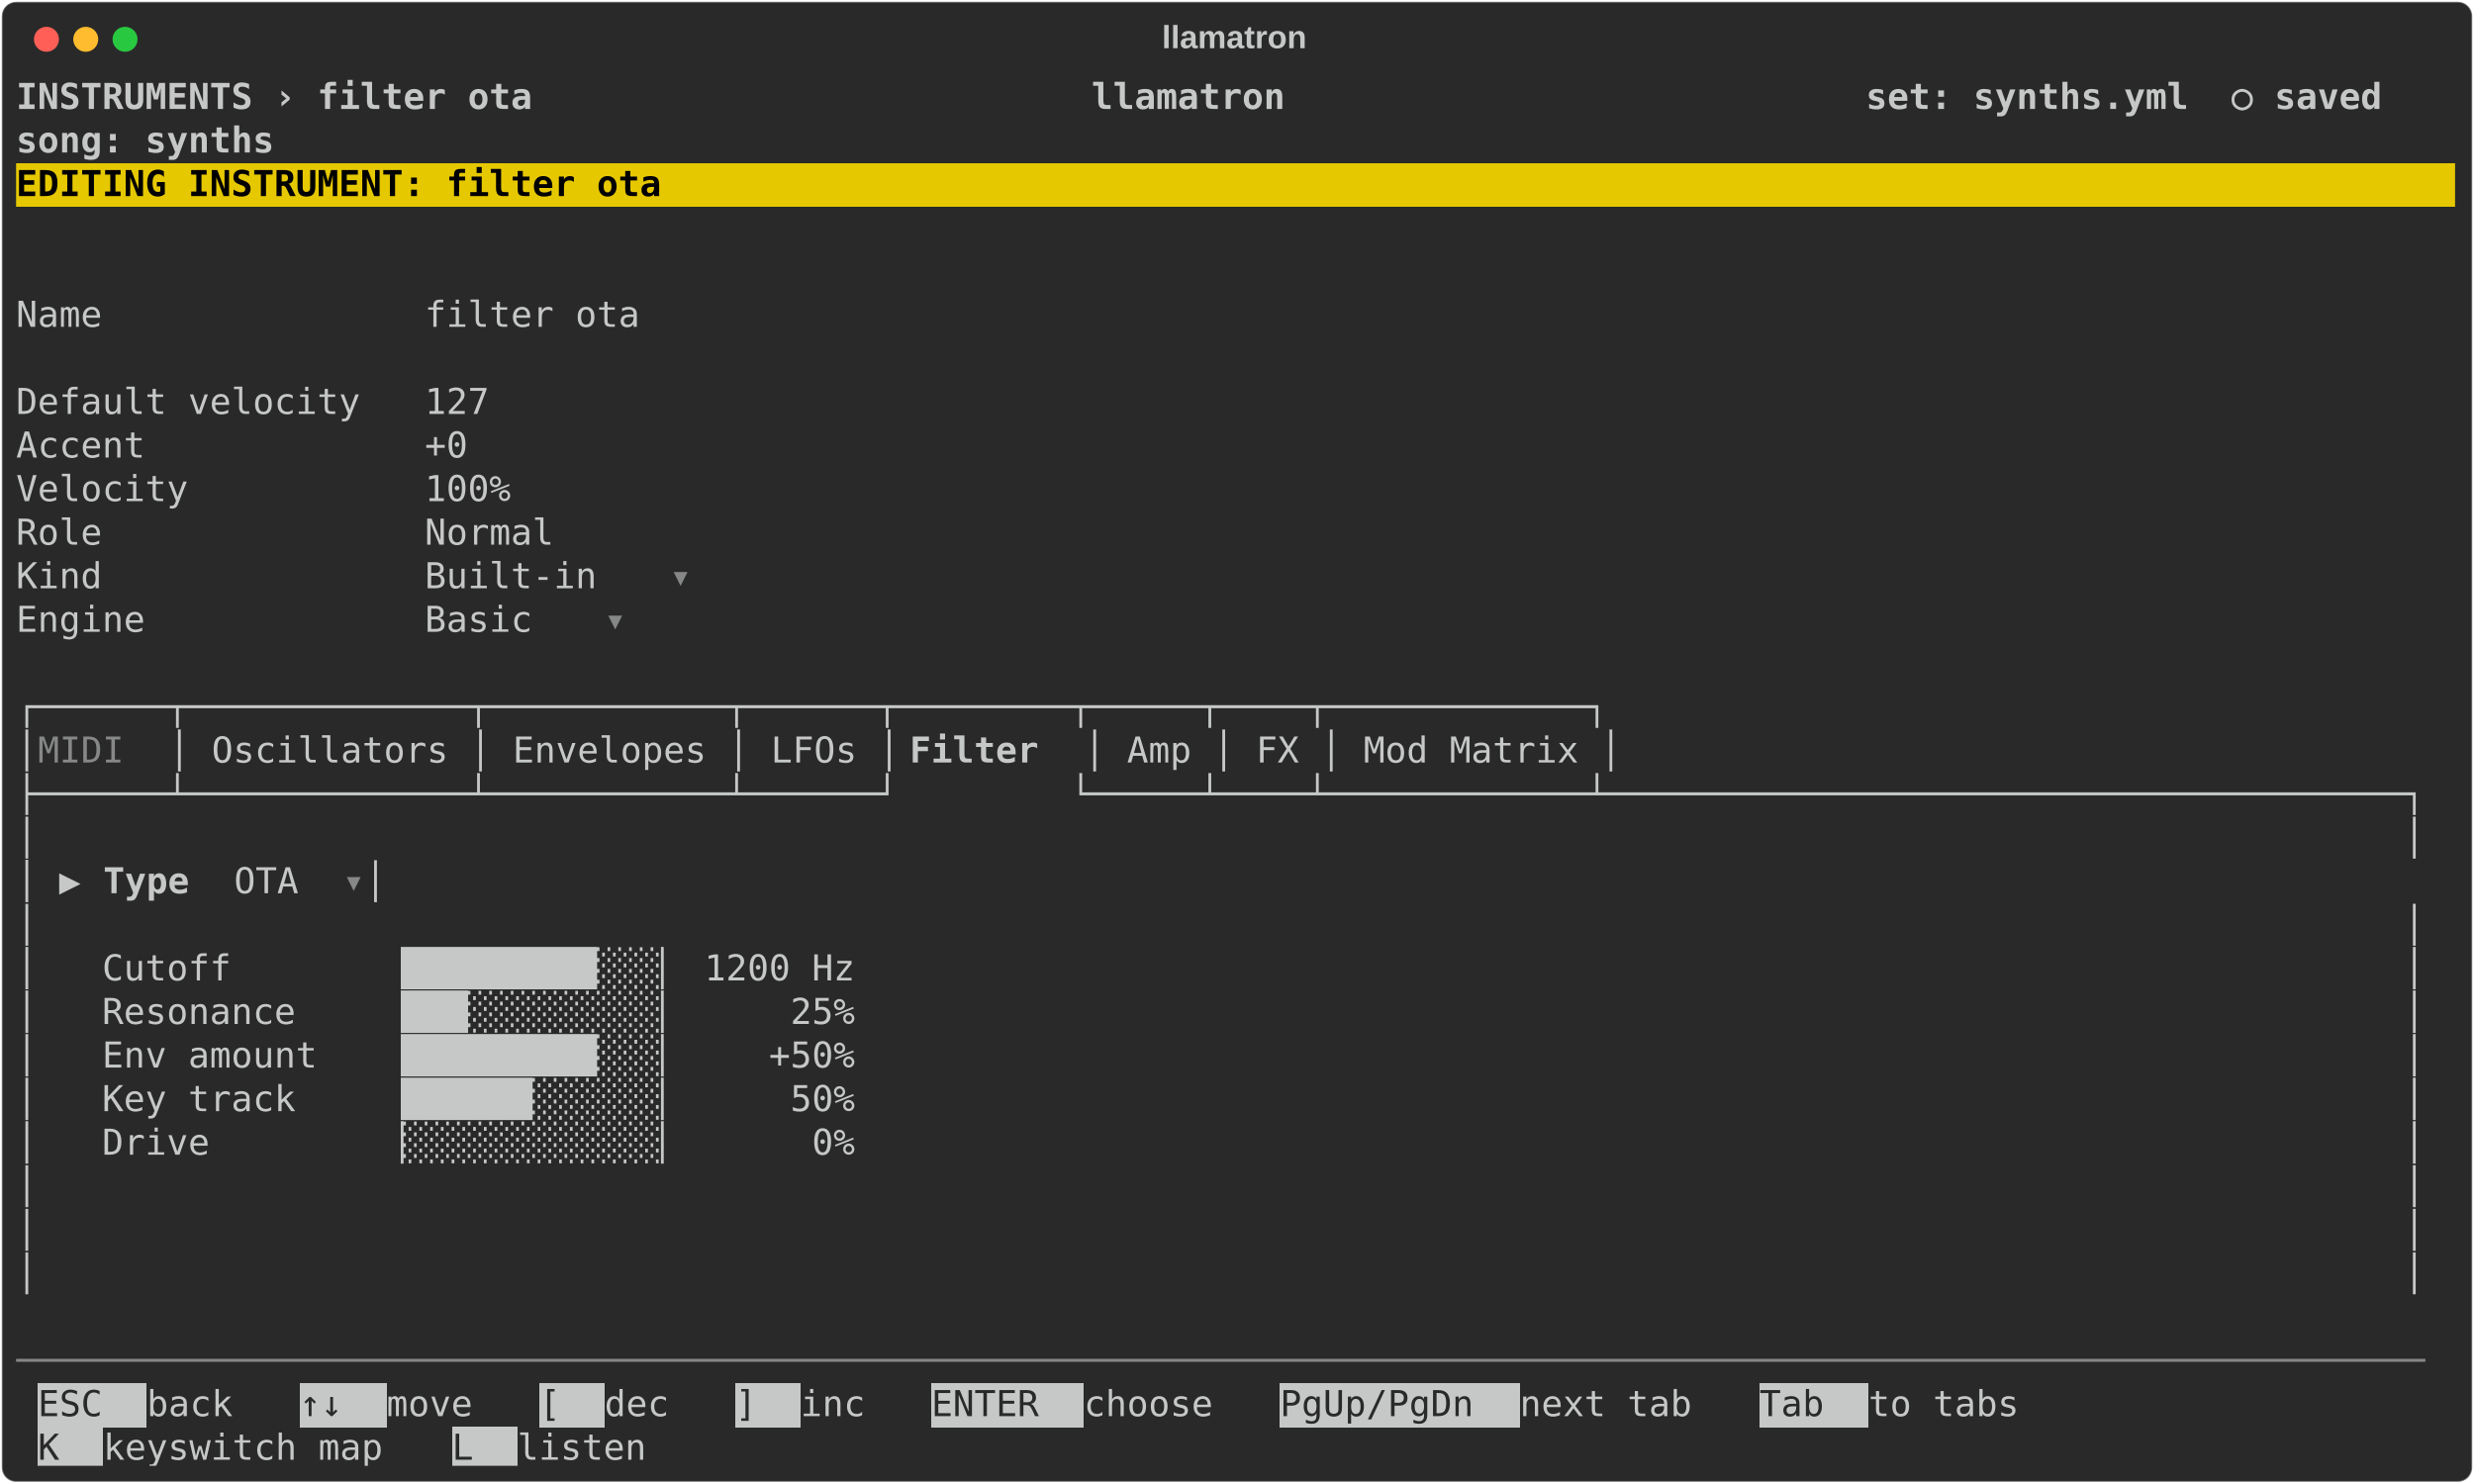
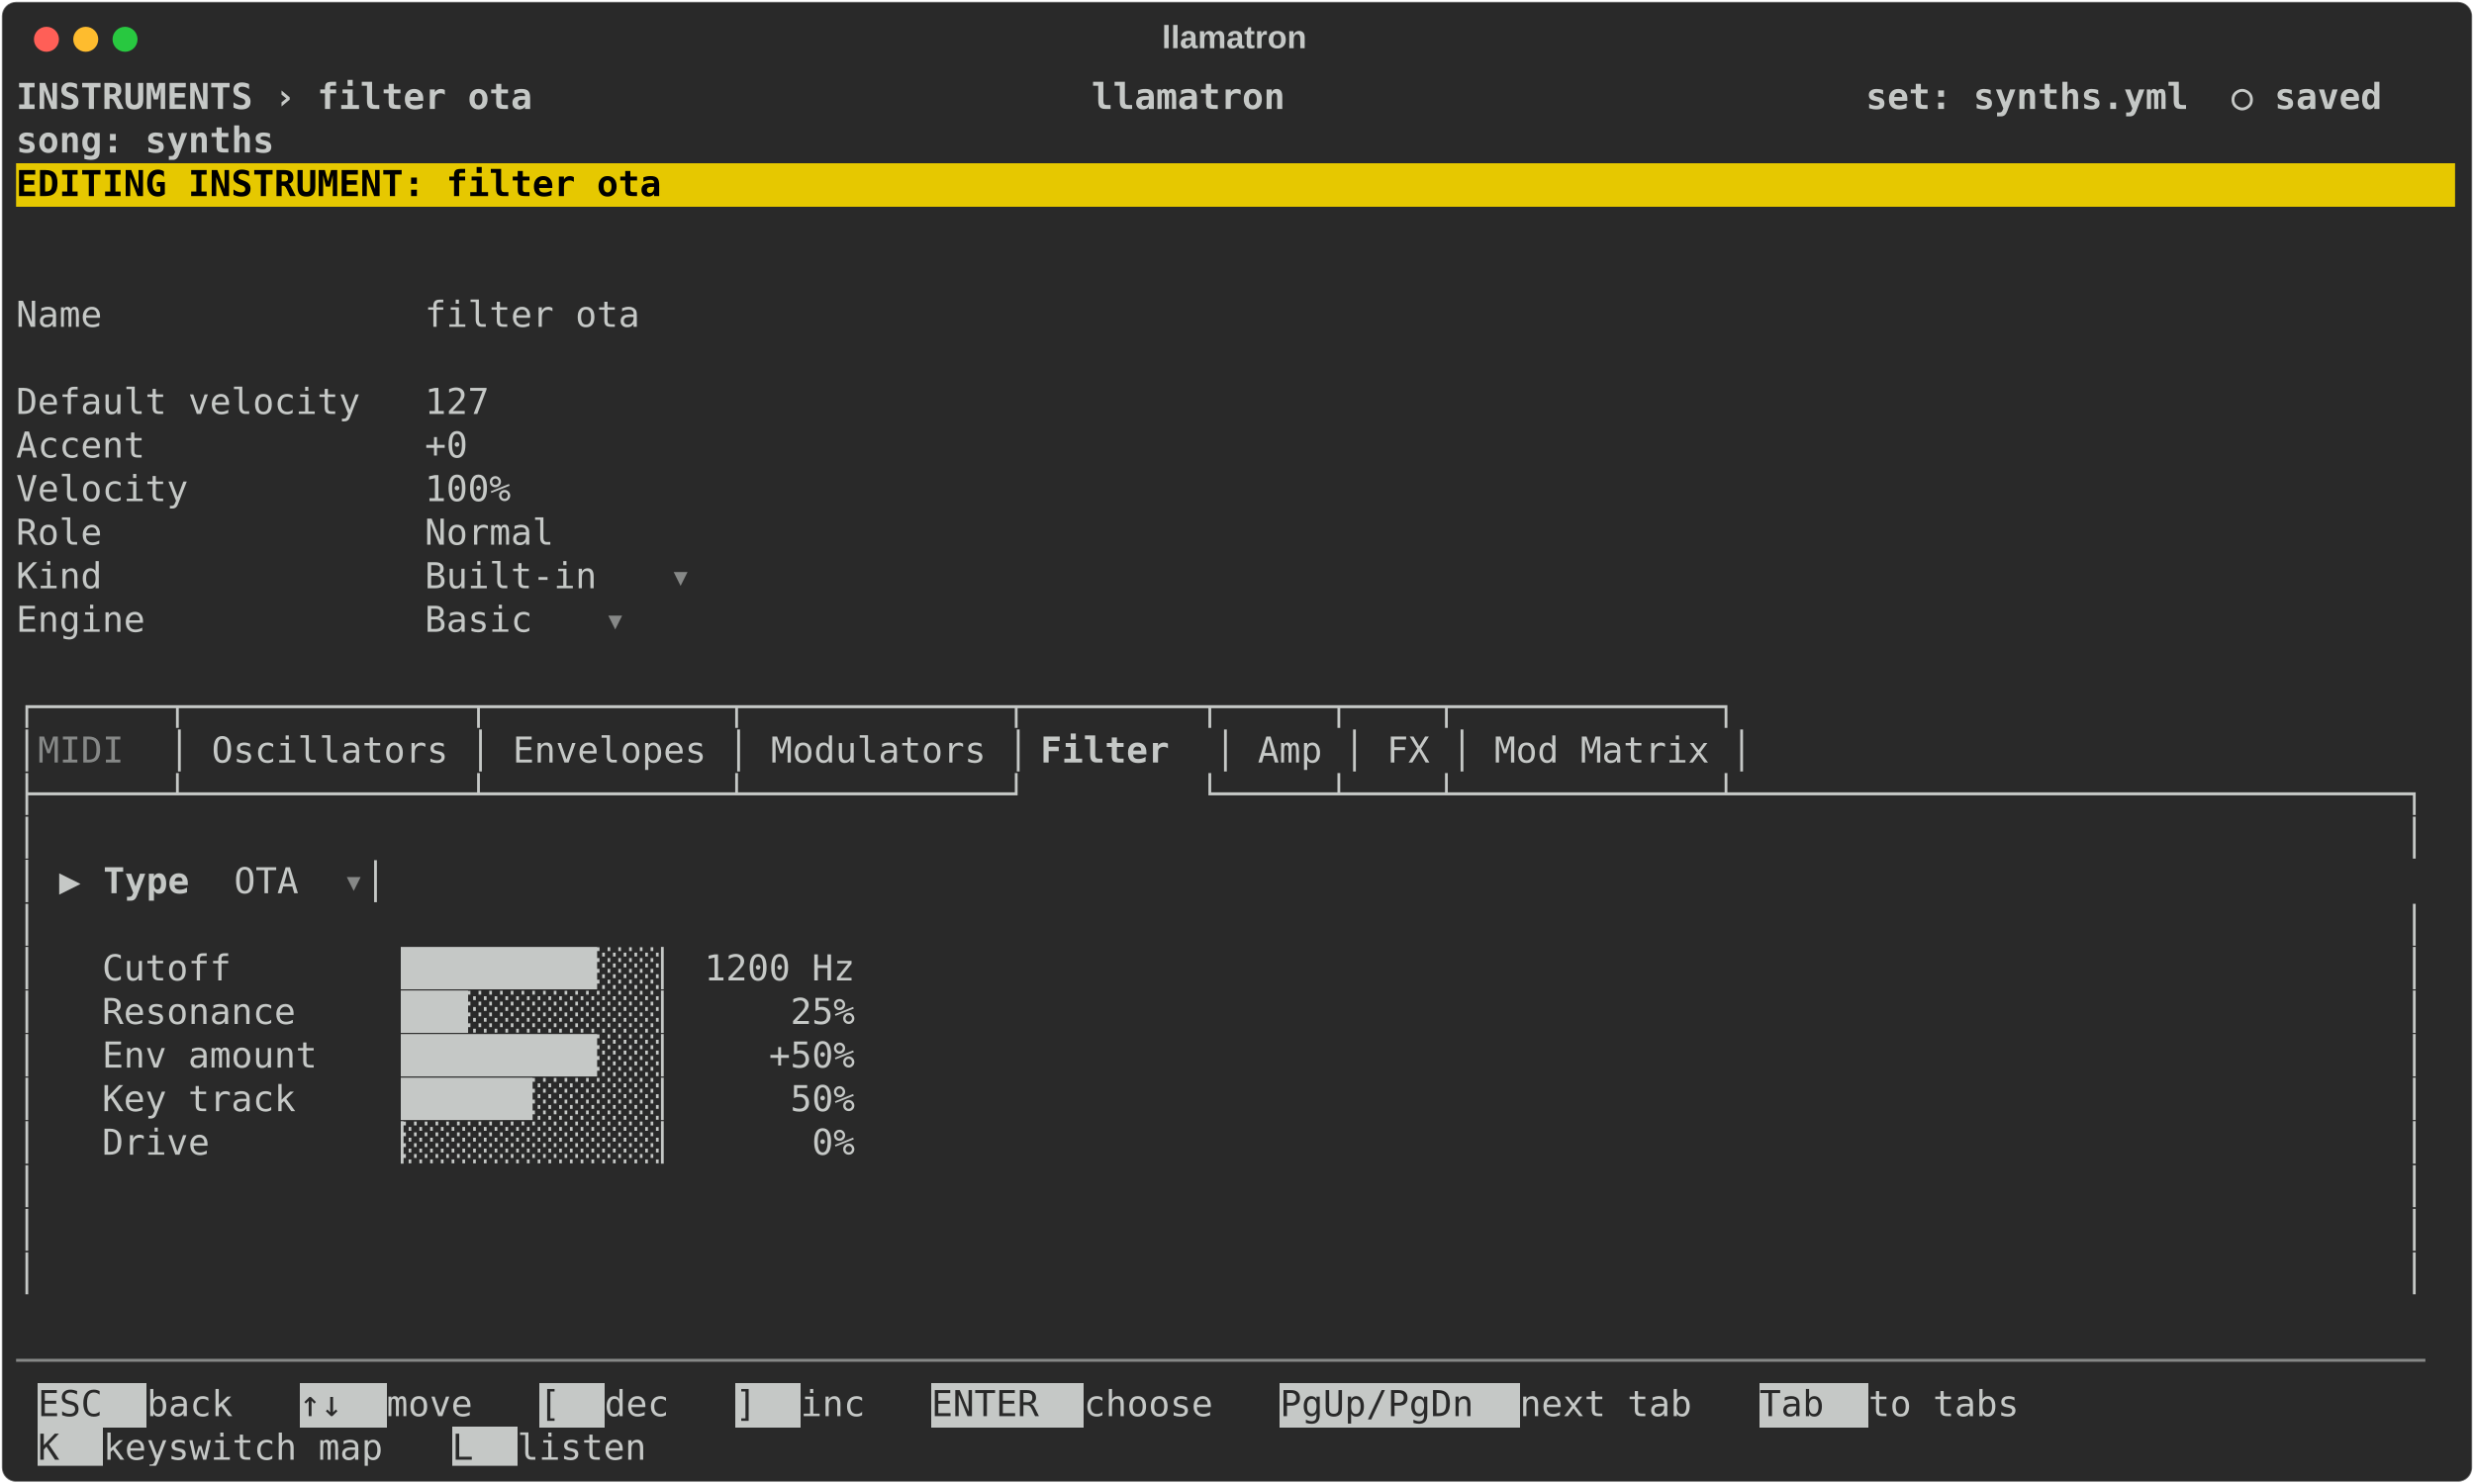
<svg xmlns="http://www.w3.org/2000/svg" class="rich-terminal" viewBox="0 0 1385 830.8">
  <style>

    @font-face {
        font-family: "Fira Code";
        src: local("FiraCode-Regular"),
                url("https://cdnjs.cloudflare.com/ajax/libs/firacode/6.2.0/woff2/FiraCode-Regular.woff2") format("woff2"),
                url("https://cdnjs.cloudflare.com/ajax/libs/firacode/6.2.0/woff/FiraCode-Regular.woff") format("woff");
        font-style: normal;
        font-weight: 400;
    }
    @font-face {
        font-family: "Fira Code";
        src: local("FiraCode-Bold"),
                url("https://cdnjs.cloudflare.com/ajax/libs/firacode/6.2.0/woff2/FiraCode-Bold.woff2") format("woff2"),
                url("https://cdnjs.cloudflare.com/ajax/libs/firacode/6.2.0/woff/FiraCode-Bold.woff") format("woff");
        font-style: bold;
        font-weight: 700;
    }

    .terminal-filter_ota-matrix {
        font-family: Fira Code, monospace;
        font-size: 20px;
        line-height: 24.4px;
        font-variant-east-asian: full-width;
    }

    .terminal-filter_ota-title {
        font-size: 18px;
        font-weight: bold;
        font-family: arial;
    }

    .terminal-filter_ota-r1 { fill: #c5c8c6;font-weight: bold }
.terminal-filter_ota-r2 { fill: #c5c8c6 }
.terminal-filter_ota-r3 { fill: #000000;font-weight: bold }
.terminal-filter_ota-r4 { fill: #868887 }
.terminal-filter_ota-r5 { fill: #292929 }
    </style>
  <defs>
    <clipPath id="terminal-filter_ota-clip-terminal">
      <rect x="0" y="0" width="1365.4" height="779.8" />
    </clipPath>
    <clipPath id="terminal-filter_ota-line-0">
      <rect x="0" y="1.5" width="1366.4" height="24.65" />
    </clipPath>
    <clipPath id="terminal-filter_ota-line-1">
      <rect x="0" y="25.9" width="1366.4" height="24.65" />
    </clipPath>
    <clipPath id="terminal-filter_ota-line-2">
      <rect x="0" y="50.3" width="1366.4" height="24.65" />
    </clipPath>
    <clipPath id="terminal-filter_ota-line-3">
      <rect x="0" y="74.7" width="1366.4" height="24.65" />
    </clipPath>
    <clipPath id="terminal-filter_ota-line-4">
      <rect x="0" y="99.1" width="1366.4" height="24.65" />
    </clipPath>
    <clipPath id="terminal-filter_ota-line-5">
      <rect x="0" y="123.5" width="1366.4" height="24.65" />
    </clipPath>
    <clipPath id="terminal-filter_ota-line-6">
      <rect x="0" y="147.9" width="1366.4" height="24.65" />
    </clipPath>
    <clipPath id="terminal-filter_ota-line-7">
      <rect x="0" y="172.3" width="1366.4" height="24.65" />
    </clipPath>
    <clipPath id="terminal-filter_ota-line-8">
      <rect x="0" y="196.7" width="1366.4" height="24.65" />
    </clipPath>
    <clipPath id="terminal-filter_ota-line-9">
      <rect x="0" y="221.1" width="1366.4" height="24.65" />
    </clipPath>
    <clipPath id="terminal-filter_ota-line-10">
      <rect x="0" y="245.5" width="1366.4" height="24.65" />
    </clipPath>
    <clipPath id="terminal-filter_ota-line-11">
      <rect x="0" y="269.9" width="1366.4" height="24.65" />
    </clipPath>
    <clipPath id="terminal-filter_ota-line-12">
      <rect x="0" y="294.3" width="1366.4" height="24.65" />
    </clipPath>
    <clipPath id="terminal-filter_ota-line-13">
      <rect x="0" y="318.7" width="1366.4" height="24.65" />
    </clipPath>
    <clipPath id="terminal-filter_ota-line-14">
      <rect x="0" y="343.1" width="1366.4" height="24.65" />
    </clipPath>
    <clipPath id="terminal-filter_ota-line-15">
      <rect x="0" y="367.5" width="1366.4" height="24.65" />
    </clipPath>
    <clipPath id="terminal-filter_ota-line-16">
      <rect x="0" y="391.9" width="1366.4" height="24.65" />
    </clipPath>
    <clipPath id="terminal-filter_ota-line-17">
      <rect x="0" y="416.3" width="1366.4" height="24.65" />
    </clipPath>
    <clipPath id="terminal-filter_ota-line-18">
      <rect x="0" y="440.7" width="1366.4" height="24.65" />
    </clipPath>
    <clipPath id="terminal-filter_ota-line-19">
      <rect x="0" y="465.1" width="1366.4" height="24.65" />
    </clipPath>
    <clipPath id="terminal-filter_ota-line-20">
      <rect x="0" y="489.5" width="1366.4" height="24.65" />
    </clipPath>
    <clipPath id="terminal-filter_ota-line-21">
      <rect x="0" y="513.9" width="1366.4" height="24.65" />
    </clipPath>
    <clipPath id="terminal-filter_ota-line-22">
      <rect x="0" y="538.3" width="1366.4" height="24.65" />
    </clipPath>
    <clipPath id="terminal-filter_ota-line-23">
      <rect x="0" y="562.7" width="1366.4" height="24.65" />
    </clipPath>
    <clipPath id="terminal-filter_ota-line-24">
      <rect x="0" y="587.1" width="1366.4" height="24.65" />
    </clipPath>
    <clipPath id="terminal-filter_ota-line-25">
      <rect x="0" y="611.5" width="1366.4" height="24.65" />
    </clipPath>
    <clipPath id="terminal-filter_ota-line-26">
      <rect x="0" y="635.9" width="1366.4" height="24.65" />
    </clipPath>
    <clipPath id="terminal-filter_ota-line-27">
      <rect x="0" y="660.3" width="1366.4" height="24.65" />
    </clipPath>
    <clipPath id="terminal-filter_ota-line-28">
      <rect x="0" y="684.7" width="1366.4" height="24.65" />
    </clipPath>
    <clipPath id="terminal-filter_ota-line-29">
      <rect x="0" y="709.1" width="1366.4" height="24.65" />
    </clipPath>
    <clipPath id="terminal-filter_ota-line-30">
      <rect x="0" y="733.5" width="1366.4" height="24.65" />
    </clipPath>
  </defs>
  <rect fill="#292929" stroke="rgba(255,255,255,0.35)" stroke-width="1" x="1" y="1" width="1383" height="828.8" rx="8" />
  <text class="terminal-filter_ota-title" fill="#c5c8c6" text-anchor="middle" x="691" y="27">llamatron</text>
  <g transform="translate(26,22)">
    <circle cx="0" cy="0" r="7" fill="#ff5f57" />
    <circle cx="22" cy="0" r="7" fill="#febc2e" />
    <circle cx="44" cy="0" r="7" fill="#28c840" />
  </g>
  <g transform="translate(9, 41)" clip-path="url(#terminal-filter_ota-clip-terminal)">
    <rect fill="#e6c800" x="0" y="50.3" width="1366.4" height="24.65" shape-rendering="crispEdges" />
    <rect fill="#c5c8c6" x="12.2" y="733.5" width="61" height="24.65" shape-rendering="crispEdges" />
    <rect fill="#c5c8c6" x="158.6" y="733.5" width="48.8" height="24.65" shape-rendering="crispEdges" />
    <rect fill="#c5c8c6" x="292.8" y="733.5" width="36.6" height="24.65" shape-rendering="crispEdges" />
    <rect fill="#c5c8c6" x="402.6" y="733.5" width="36.6" height="24.65" shape-rendering="crispEdges" />
    <rect fill="#c5c8c6" x="512.4" y="733.5" width="85.4" height="24.65" shape-rendering="crispEdges" />
    <rect fill="#c5c8c6" x="707.6" y="733.5" width="134.2" height="24.65" shape-rendering="crispEdges" />
    <rect fill="#c5c8c6" x="976" y="733.5" width="61" height="24.65" shape-rendering="crispEdges" />
    <rect fill="#c5c8c6" x="12.2" y="757.9" width="36.6" height="24.65" shape-rendering="crispEdges" />
    <rect fill="#c5c8c6" x="244" y="757.9" width="36.6" height="24.65" shape-rendering="crispEdges" />
    <g class="terminal-filter_ota-matrix">
      <text class="terminal-filter_ota-r1" x="0" y="20" textLength="1366.4" clip-path="url(#terminal-filter_ota-line-0)"> INSTRUMENTS › filter ota                          llamatron                           set: synths.yml  ○ saved </text>
      <text class="terminal-filter_ota-r2" x="1366.4" y="20" textLength="12.2" clip-path="url(#terminal-filter_ota-line-0)">
</text>
      <text class="terminal-filter_ota-r1" x="0" y="44.4" textLength="1366.4" clip-path="url(#terminal-filter_ota-line-1)">                                                                                       song: synths             </text>
      <text class="terminal-filter_ota-r2" x="1366.4" y="44.4" textLength="12.2" clip-path="url(#terminal-filter_ota-line-1)">
</text>
      <text class="terminal-filter_ota-r3" x="0" y="68.8" textLength="1366.4" clip-path="url(#terminal-filter_ota-line-2)"> EDITING INSTRUMENT: filter ota                                                                                 </text>
      <text class="terminal-filter_ota-r2" x="1366.4" y="68.8" textLength="12.2" clip-path="url(#terminal-filter_ota-line-2)">
</text>
      <text class="terminal-filter_ota-r2" x="1366.4" y="93.2" textLength="12.2" clip-path="url(#terminal-filter_ota-line-3)">
</text>
      <text class="terminal-filter_ota-r2" x="1366.4" y="117.6" textLength="12.2" clip-path="url(#terminal-filter_ota-line-4)">
</text>
      <text class="terminal-filter_ota-r2" x="0" y="142" textLength="390.4" clip-path="url(#terminal-filter_ota-line-5)">  Name               filter ota </text>
      <text class="terminal-filter_ota-r2" x="1366.4" y="142" textLength="12.2" clip-path="url(#terminal-filter_ota-line-5)">
</text>
      <text class="terminal-filter_ota-r2" x="1366.4" y="166.4" textLength="12.2" clip-path="url(#terminal-filter_ota-line-6)">
</text>
      <text class="terminal-filter_ota-r2" x="0" y="190.8" textLength="305" clip-path="url(#terminal-filter_ota-line-7)">  Default velocity   127 </text>
      <text class="terminal-filter_ota-r2" x="1366.4" y="190.8" textLength="12.2" clip-path="url(#terminal-filter_ota-line-7)">
</text>
      <text class="terminal-filter_ota-r2" x="0" y="215.2" textLength="292.8" clip-path="url(#terminal-filter_ota-line-8)">  Accent             +0 </text>
      <text class="terminal-filter_ota-r2" x="1366.4" y="215.2" textLength="12.2" clip-path="url(#terminal-filter_ota-line-8)">
</text>
      <text class="terminal-filter_ota-r2" x="0" y="239.6" textLength="317.2" clip-path="url(#terminal-filter_ota-line-9)">  Velocity           100% </text>
      <text class="terminal-filter_ota-r2" x="1366.4" y="239.6" textLength="12.2" clip-path="url(#terminal-filter_ota-line-9)">
</text>
      <text class="terminal-filter_ota-r2" x="0" y="264" textLength="341.6" clip-path="url(#terminal-filter_ota-line-10)">  Role               Normal </text>
      <text class="terminal-filter_ota-r2" x="1366.4" y="264" textLength="12.2" clip-path="url(#terminal-filter_ota-line-10)">
</text>
      <text class="terminal-filter_ota-r2" x="0" y="288.4" textLength="366" clip-path="url(#terminal-filter_ota-line-11)">  Kind               Built-in </text>
      <text class="terminal-filter_ota-r4" x="366" y="288.4" textLength="12.2" clip-path="url(#terminal-filter_ota-line-11)">▾</text>
      <text class="terminal-filter_ota-r2" x="1366.4" y="288.4" textLength="12.2" clip-path="url(#terminal-filter_ota-line-11)">
</text>
      <text class="terminal-filter_ota-r2" x="0" y="312.8" textLength="329.4" clip-path="url(#terminal-filter_ota-line-12)">  Engine             Basic </text>
      <text class="terminal-filter_ota-r4" x="329.4" y="312.8" textLength="12.2" clip-path="url(#terminal-filter_ota-line-12)">▾</text>
      <text class="terminal-filter_ota-r2" x="1366.4" y="312.8" textLength="12.2" clip-path="url(#terminal-filter_ota-line-12)">
</text>
      <text class="terminal-filter_ota-r2" x="1366.4" y="337.2" textLength="12.2" clip-path="url(#terminal-filter_ota-line-13)">
</text>
-       <text class="terminal-filter_ota-r2" x="0" y="361.6" textLength="902.8" clip-path="url(#terminal-filter_ota-line-14)">┌──────┬─────────────┬───────────┬──────┬────────┬─────┬────┬────────────┐</text>
+       <text class="terminal-filter_ota-r2" x="0" y="361.6" textLength="976" clip-path="url(#terminal-filter_ota-line-14)">┌──────┬─────────────┬───────────┬────────────┬────────┬─────┬────┬────────────┐</text>
      <text class="terminal-filter_ota-r2" x="1366.4" y="361.6" textLength="12.2" clip-path="url(#terminal-filter_ota-line-14)">
</text>
      <text class="terminal-filter_ota-r2" x="0" y="386" textLength="12.2" clip-path="url(#terminal-filter_ota-line-15)">│</text>
      <text class="terminal-filter_ota-r4" x="12.2" y="386" textLength="73.2" clip-path="url(#terminal-filter_ota-line-15)"> MIDI </text>
-       <text class="terminal-filter_ota-r2" x="85.4" y="386" textLength="414.8" clip-path="url(#terminal-filter_ota-line-15)">│ Oscillators │ Envelopes │ LFOs │</text>
-       <text class="terminal-filter_ota-r1" x="500.2" y="386" textLength="97.6" clip-path="url(#terminal-filter_ota-line-15)"> Filter </text>
-       <text class="terminal-filter_ota-r2" x="597.8" y="386" textLength="305" clip-path="url(#terminal-filter_ota-line-15)">│ Amp │ FX │ Mod Matrix │</text>
+       <text class="terminal-filter_ota-r2" x="85.4" y="386" textLength="488" clip-path="url(#terminal-filter_ota-line-15)">│ Oscillators │ Envelopes │ Modulators │</text>
+       <text class="terminal-filter_ota-r1" x="573.4" y="386" textLength="97.6" clip-path="url(#terminal-filter_ota-line-15)"> Filter </text>
+       <text class="terminal-filter_ota-r2" x="671" y="386" textLength="305" clip-path="url(#terminal-filter_ota-line-15)">│ Amp │ FX │ Mod Matrix │</text>
      <text class="terminal-filter_ota-r2" x="1366.4" y="386" textLength="12.2" clip-path="url(#terminal-filter_ota-line-15)">
</text>
-       <text class="terminal-filter_ota-r2" x="0" y="410.4" textLength="1366.4" clip-path="url(#terminal-filter_ota-line-16)">├──────┴─────────────┴───────────┴──────┘        └─────┴────┴────────────┴─────────────────────────────────────┐</text>
+       <text class="terminal-filter_ota-r2" x="0" y="410.4" textLength="1366.4" clip-path="url(#terminal-filter_ota-line-16)">├──────┴─────────────┴───────────┴────────────┘        └─────┴────┴────────────┴───────────────────────────────┐</text>
      <text class="terminal-filter_ota-r2" x="1366.4" y="410.4" textLength="12.2" clip-path="url(#terminal-filter_ota-line-16)">
</text>
      <text class="terminal-filter_ota-r2" x="0" y="434.8" textLength="1366.4" clip-path="url(#terminal-filter_ota-line-17)">│                                                                                                              │</text>
      <text class="terminal-filter_ota-r2" x="1366.4" y="434.8" textLength="12.2" clip-path="url(#terminal-filter_ota-line-17)">
</text>
      <text class="terminal-filter_ota-r2" x="0" y="459.2" textLength="48.8" clip-path="url(#terminal-filter_ota-line-18)">│ ▶ </text>
      <text class="terminal-filter_ota-r1" x="48.8" y="459.2" textLength="73.2" clip-path="url(#terminal-filter_ota-line-18)">Type  </text>
      <text class="terminal-filter_ota-r2" x="122" y="459.2" textLength="61" clip-path="url(#terminal-filter_ota-line-18)"> OTA </text>
      <text class="terminal-filter_ota-r4" x="183" y="459.2" textLength="12.2" clip-path="url(#terminal-filter_ota-line-18)">▾</text>
      <text class="terminal-filter_ota-r2" x="195.2" y="459.2" textLength="1171.2" clip-path="url(#terminal-filter_ota-line-18)">                                                                                               │</text>
      <text class="terminal-filter_ota-r2" x="1366.4" y="459.2" textLength="12.2" clip-path="url(#terminal-filter_ota-line-18)">
</text>
      <text class="terminal-filter_ota-r2" x="0" y="483.6" textLength="1366.4" clip-path="url(#terminal-filter_ota-line-19)">│                                                                                                              │</text>
      <text class="terminal-filter_ota-r2" x="1366.4" y="483.6" textLength="12.2" clip-path="url(#terminal-filter_ota-line-19)">
</text>
      <text class="terminal-filter_ota-r2" x="0" y="508" textLength="1366.4" clip-path="url(#terminal-filter_ota-line-20)">│   Cutoff       ▕█████████░░░▏ 1200 Hz                                                                        │</text>
      <text class="terminal-filter_ota-r2" x="1366.4" y="508" textLength="12.2" clip-path="url(#terminal-filter_ota-line-20)">
</text>
      <text class="terminal-filter_ota-r2" x="0" y="532.4" textLength="1366.4" clip-path="url(#terminal-filter_ota-line-21)">│   Resonance    ▕███░░░░░░░░░▏     25%                                                                        │</text>
      <text class="terminal-filter_ota-r2" x="1366.4" y="532.4" textLength="12.2" clip-path="url(#terminal-filter_ota-line-21)">
</text>
      <text class="terminal-filter_ota-r2" x="0" y="556.8" textLength="1366.4" clip-path="url(#terminal-filter_ota-line-22)">│   Env amount   ▕█████████░░░▏    +50%                                                                        │</text>
      <text class="terminal-filter_ota-r2" x="1366.4" y="556.8" textLength="12.2" clip-path="url(#terminal-filter_ota-line-22)">
</text>
      <text class="terminal-filter_ota-r2" x="0" y="581.2" textLength="1366.4" clip-path="url(#terminal-filter_ota-line-23)">│   Key track    ▕██████░░░░░░▏     50%                                                                        │</text>
      <text class="terminal-filter_ota-r2" x="1366.4" y="581.2" textLength="12.2" clip-path="url(#terminal-filter_ota-line-23)">
</text>
      <text class="terminal-filter_ota-r2" x="0" y="605.6" textLength="1366.4" clip-path="url(#terminal-filter_ota-line-24)">│   Drive        ▕░░░░░░░░░░░░▏      0%                                                                        │</text>
      <text class="terminal-filter_ota-r2" x="1366.4" y="605.6" textLength="12.2" clip-path="url(#terminal-filter_ota-line-24)">
</text>
      <text class="terminal-filter_ota-r2" x="0" y="630" textLength="1366.4" clip-path="url(#terminal-filter_ota-line-25)">│                                                                                                              │</text>
      <text class="terminal-filter_ota-r2" x="1366.4" y="630" textLength="12.2" clip-path="url(#terminal-filter_ota-line-25)">
</text>
      <text class="terminal-filter_ota-r2" x="0" y="654.4" textLength="1366.4" clip-path="url(#terminal-filter_ota-line-26)">│                                                                                                              │</text>
      <text class="terminal-filter_ota-r2" x="1366.4" y="654.4" textLength="12.2" clip-path="url(#terminal-filter_ota-line-26)">
</text>
      <text class="terminal-filter_ota-r2" x="0" y="678.8" textLength="1366.4" clip-path="url(#terminal-filter_ota-line-27)">│                                                                                                              │</text>
      <text class="terminal-filter_ota-r2" x="1366.4" y="678.8" textLength="12.2" clip-path="url(#terminal-filter_ota-line-27)">
</text>
      <text class="terminal-filter_ota-r2" x="1366.4" y="703.2" textLength="12.2" clip-path="url(#terminal-filter_ota-line-28)">
</text>
      <text class="terminal-filter_ota-r4" x="0" y="727.6" textLength="1366.4" clip-path="url(#terminal-filter_ota-line-29)">────────────────────────────────────────────────────────────────────────────────────────────────────────────────</text>
      <text class="terminal-filter_ota-r2" x="1366.4" y="727.6" textLength="12.2" clip-path="url(#terminal-filter_ota-line-29)">
</text>
      <text class="terminal-filter_ota-r5" x="12.2" y="752" textLength="61" clip-path="url(#terminal-filter_ota-line-30)"> ESC </text>
      <text class="terminal-filter_ota-r2" x="73.2" y="752" textLength="85.4" clip-path="url(#terminal-filter_ota-line-30)"> back  </text>
      <text class="terminal-filter_ota-r5" x="158.6" y="752" textLength="48.8" clip-path="url(#terminal-filter_ota-line-30)"> ↑↓ </text>
      <text class="terminal-filter_ota-r2" x="207.4" y="752" textLength="85.4" clip-path="url(#terminal-filter_ota-line-30)"> move  </text>
      <text class="terminal-filter_ota-r5" x="292.8" y="752" textLength="36.6" clip-path="url(#terminal-filter_ota-line-30)"> [ </text>
      <text class="terminal-filter_ota-r2" x="329.4" y="752" textLength="73.2" clip-path="url(#terminal-filter_ota-line-30)"> dec  </text>
      <text class="terminal-filter_ota-r5" x="402.6" y="752" textLength="36.6" clip-path="url(#terminal-filter_ota-line-30)"> ] </text>
      <text class="terminal-filter_ota-r2" x="439.2" y="752" textLength="73.2" clip-path="url(#terminal-filter_ota-line-30)"> inc  </text>
      <text class="terminal-filter_ota-r5" x="512.4" y="752" textLength="85.4" clip-path="url(#terminal-filter_ota-line-30)"> ENTER </text>
      <text class="terminal-filter_ota-r2" x="597.8" y="752" textLength="109.8" clip-path="url(#terminal-filter_ota-line-30)"> choose  </text>
      <text class="terminal-filter_ota-r5" x="707.6" y="752" textLength="134.2" clip-path="url(#terminal-filter_ota-line-30)"> PgUp/PgDn </text>
      <text class="terminal-filter_ota-r2" x="841.8" y="752" textLength="134.2" clip-path="url(#terminal-filter_ota-line-30)"> next tab  </text>
      <text class="terminal-filter_ota-r5" x="976" y="752" textLength="61" clip-path="url(#terminal-filter_ota-line-30)"> Tab </text>
      <text class="terminal-filter_ota-r2" x="1037" y="752" textLength="122" clip-path="url(#terminal-filter_ota-line-30)"> to tabs  </text>
      <text class="terminal-filter_ota-r2" x="1366.4" y="752" textLength="12.2" clip-path="url(#terminal-filter_ota-line-30)">
</text>
      <text class="terminal-filter_ota-r5" x="12.2" y="776.4" textLength="36.6" clip-path="url(#terminal-filter_ota-line-31)"> K </text>
      <text class="terminal-filter_ota-r2" x="48.8" y="776.4" textLength="195.2" clip-path="url(#terminal-filter_ota-line-31)"> keyswitch map  </text>
      <text class="terminal-filter_ota-r5" x="244" y="776.4" textLength="36.6" clip-path="url(#terminal-filter_ota-line-31)"> L </text>
      <text class="terminal-filter_ota-r2" x="280.6" y="776.4" textLength="109.8" clip-path="url(#terminal-filter_ota-line-31)"> listen  </text>
    </g>
  </g>
</svg>
